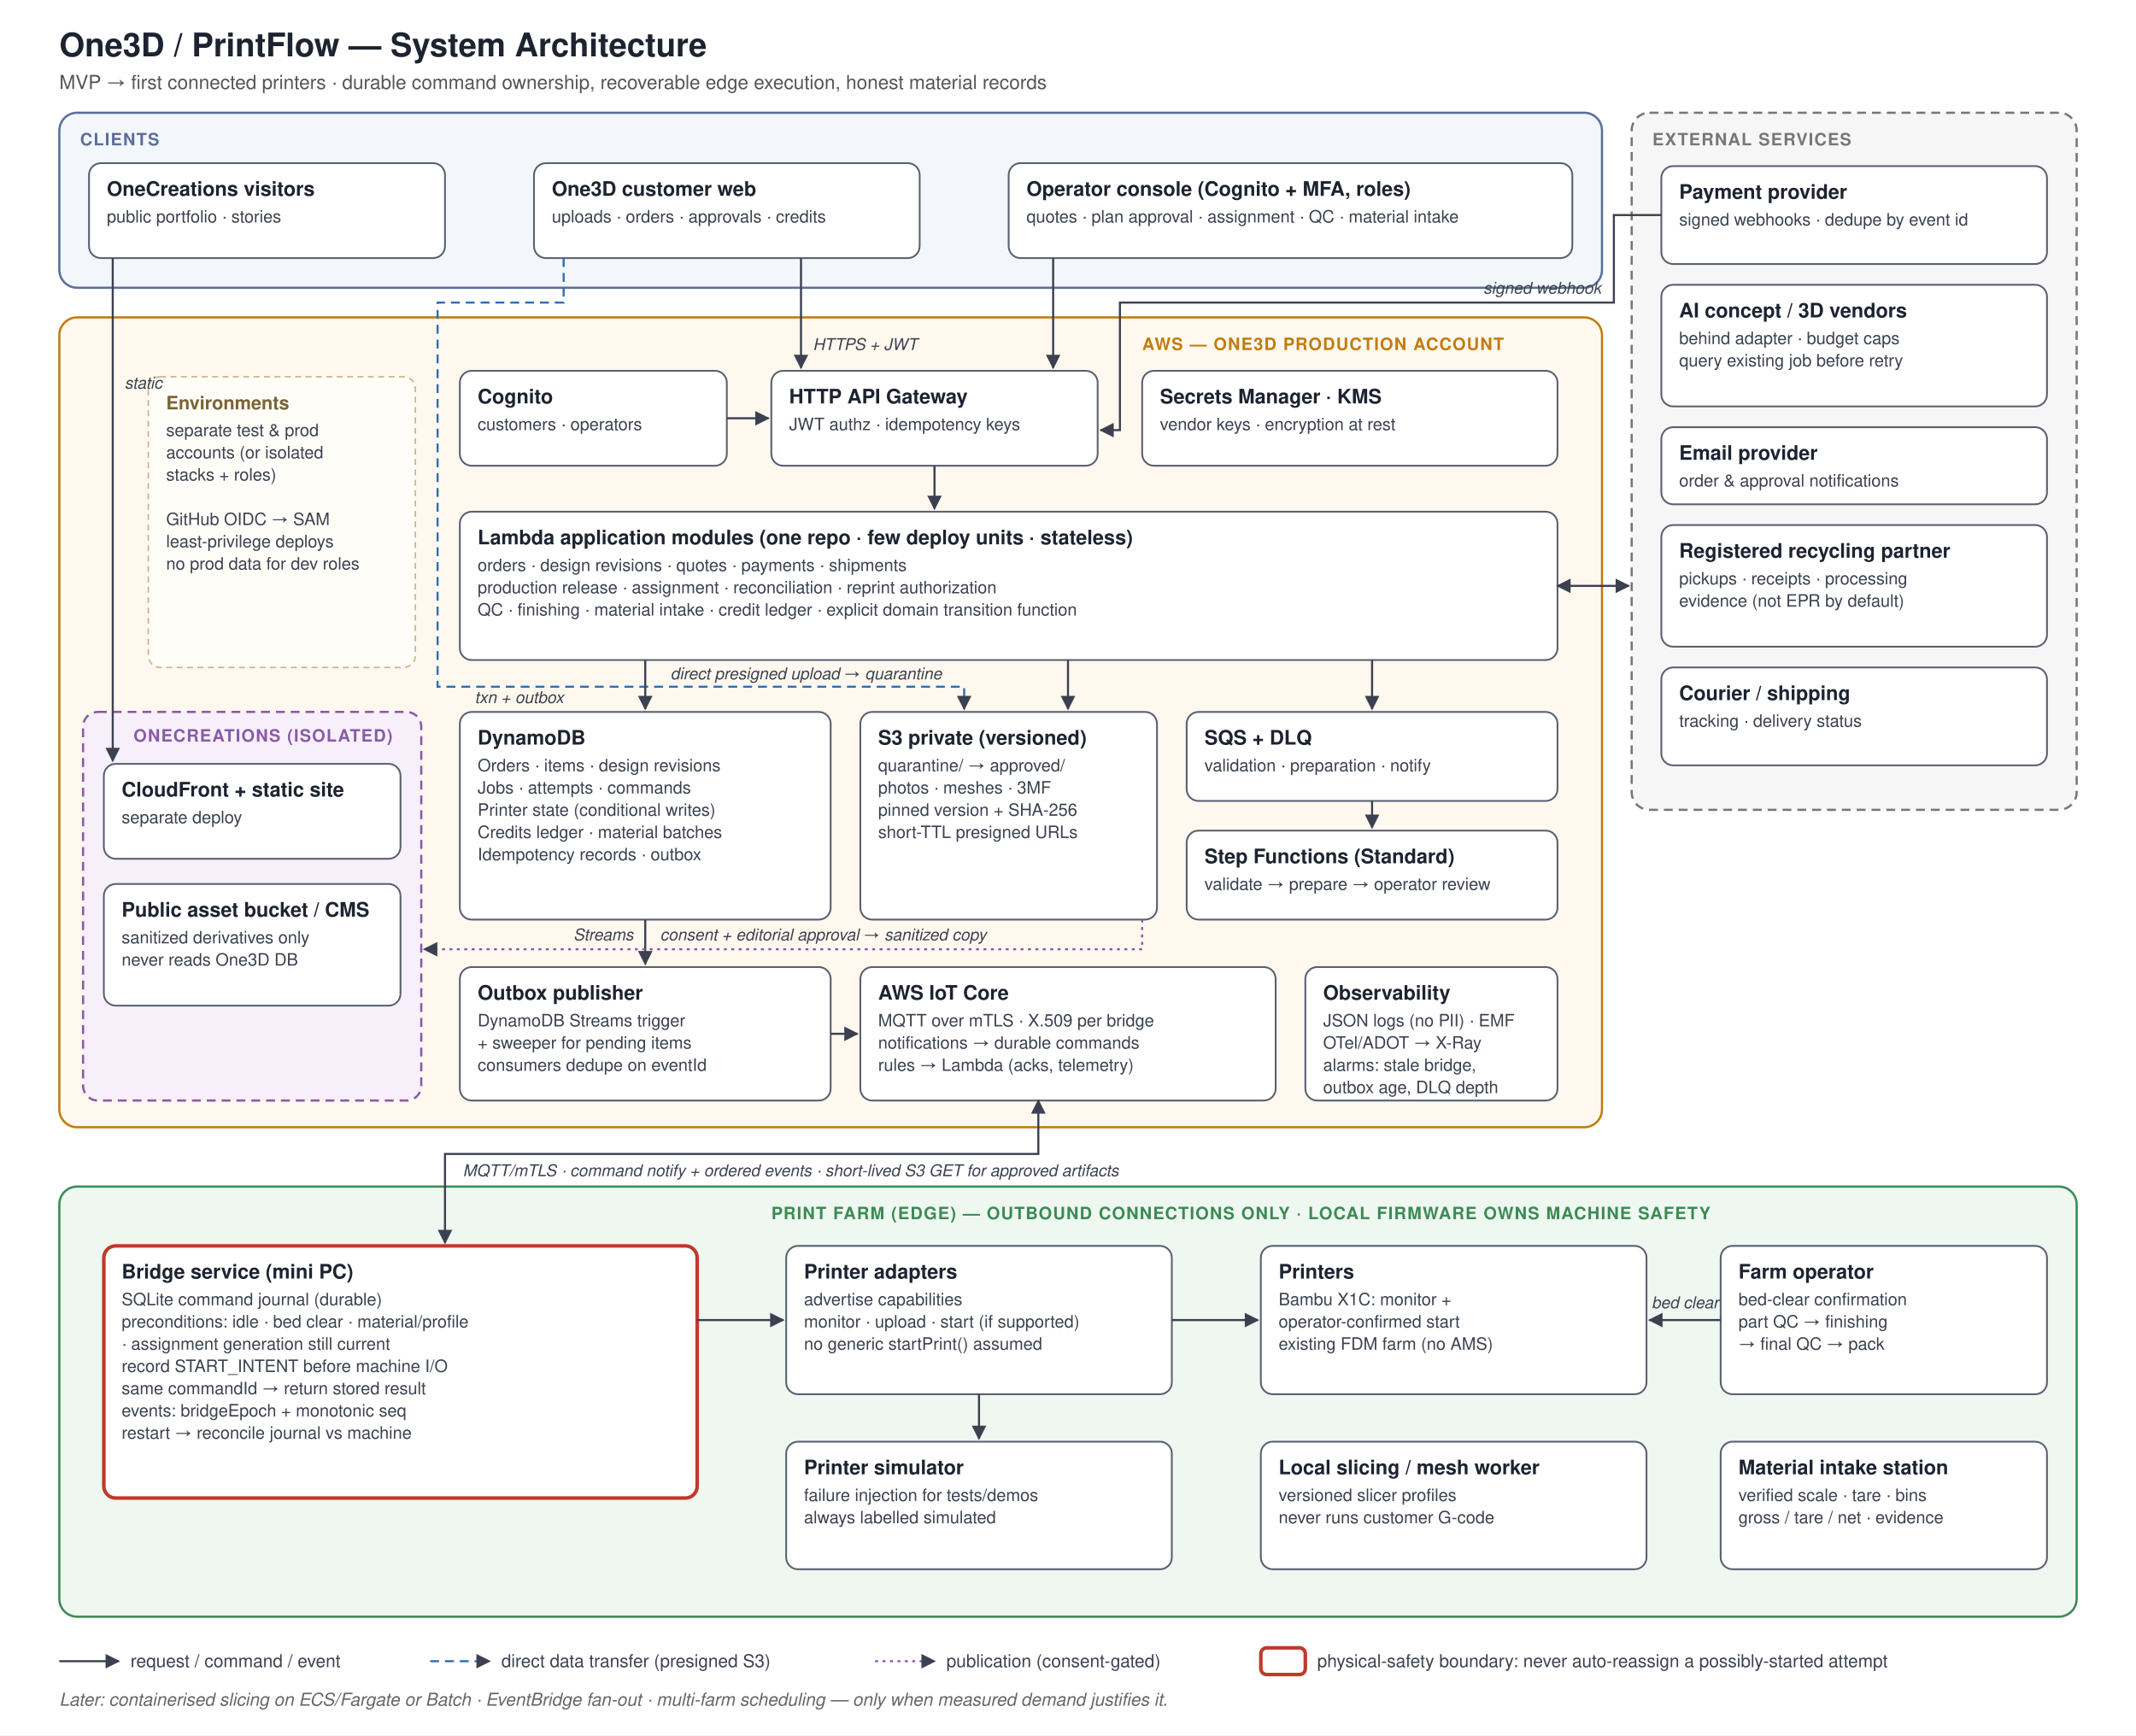
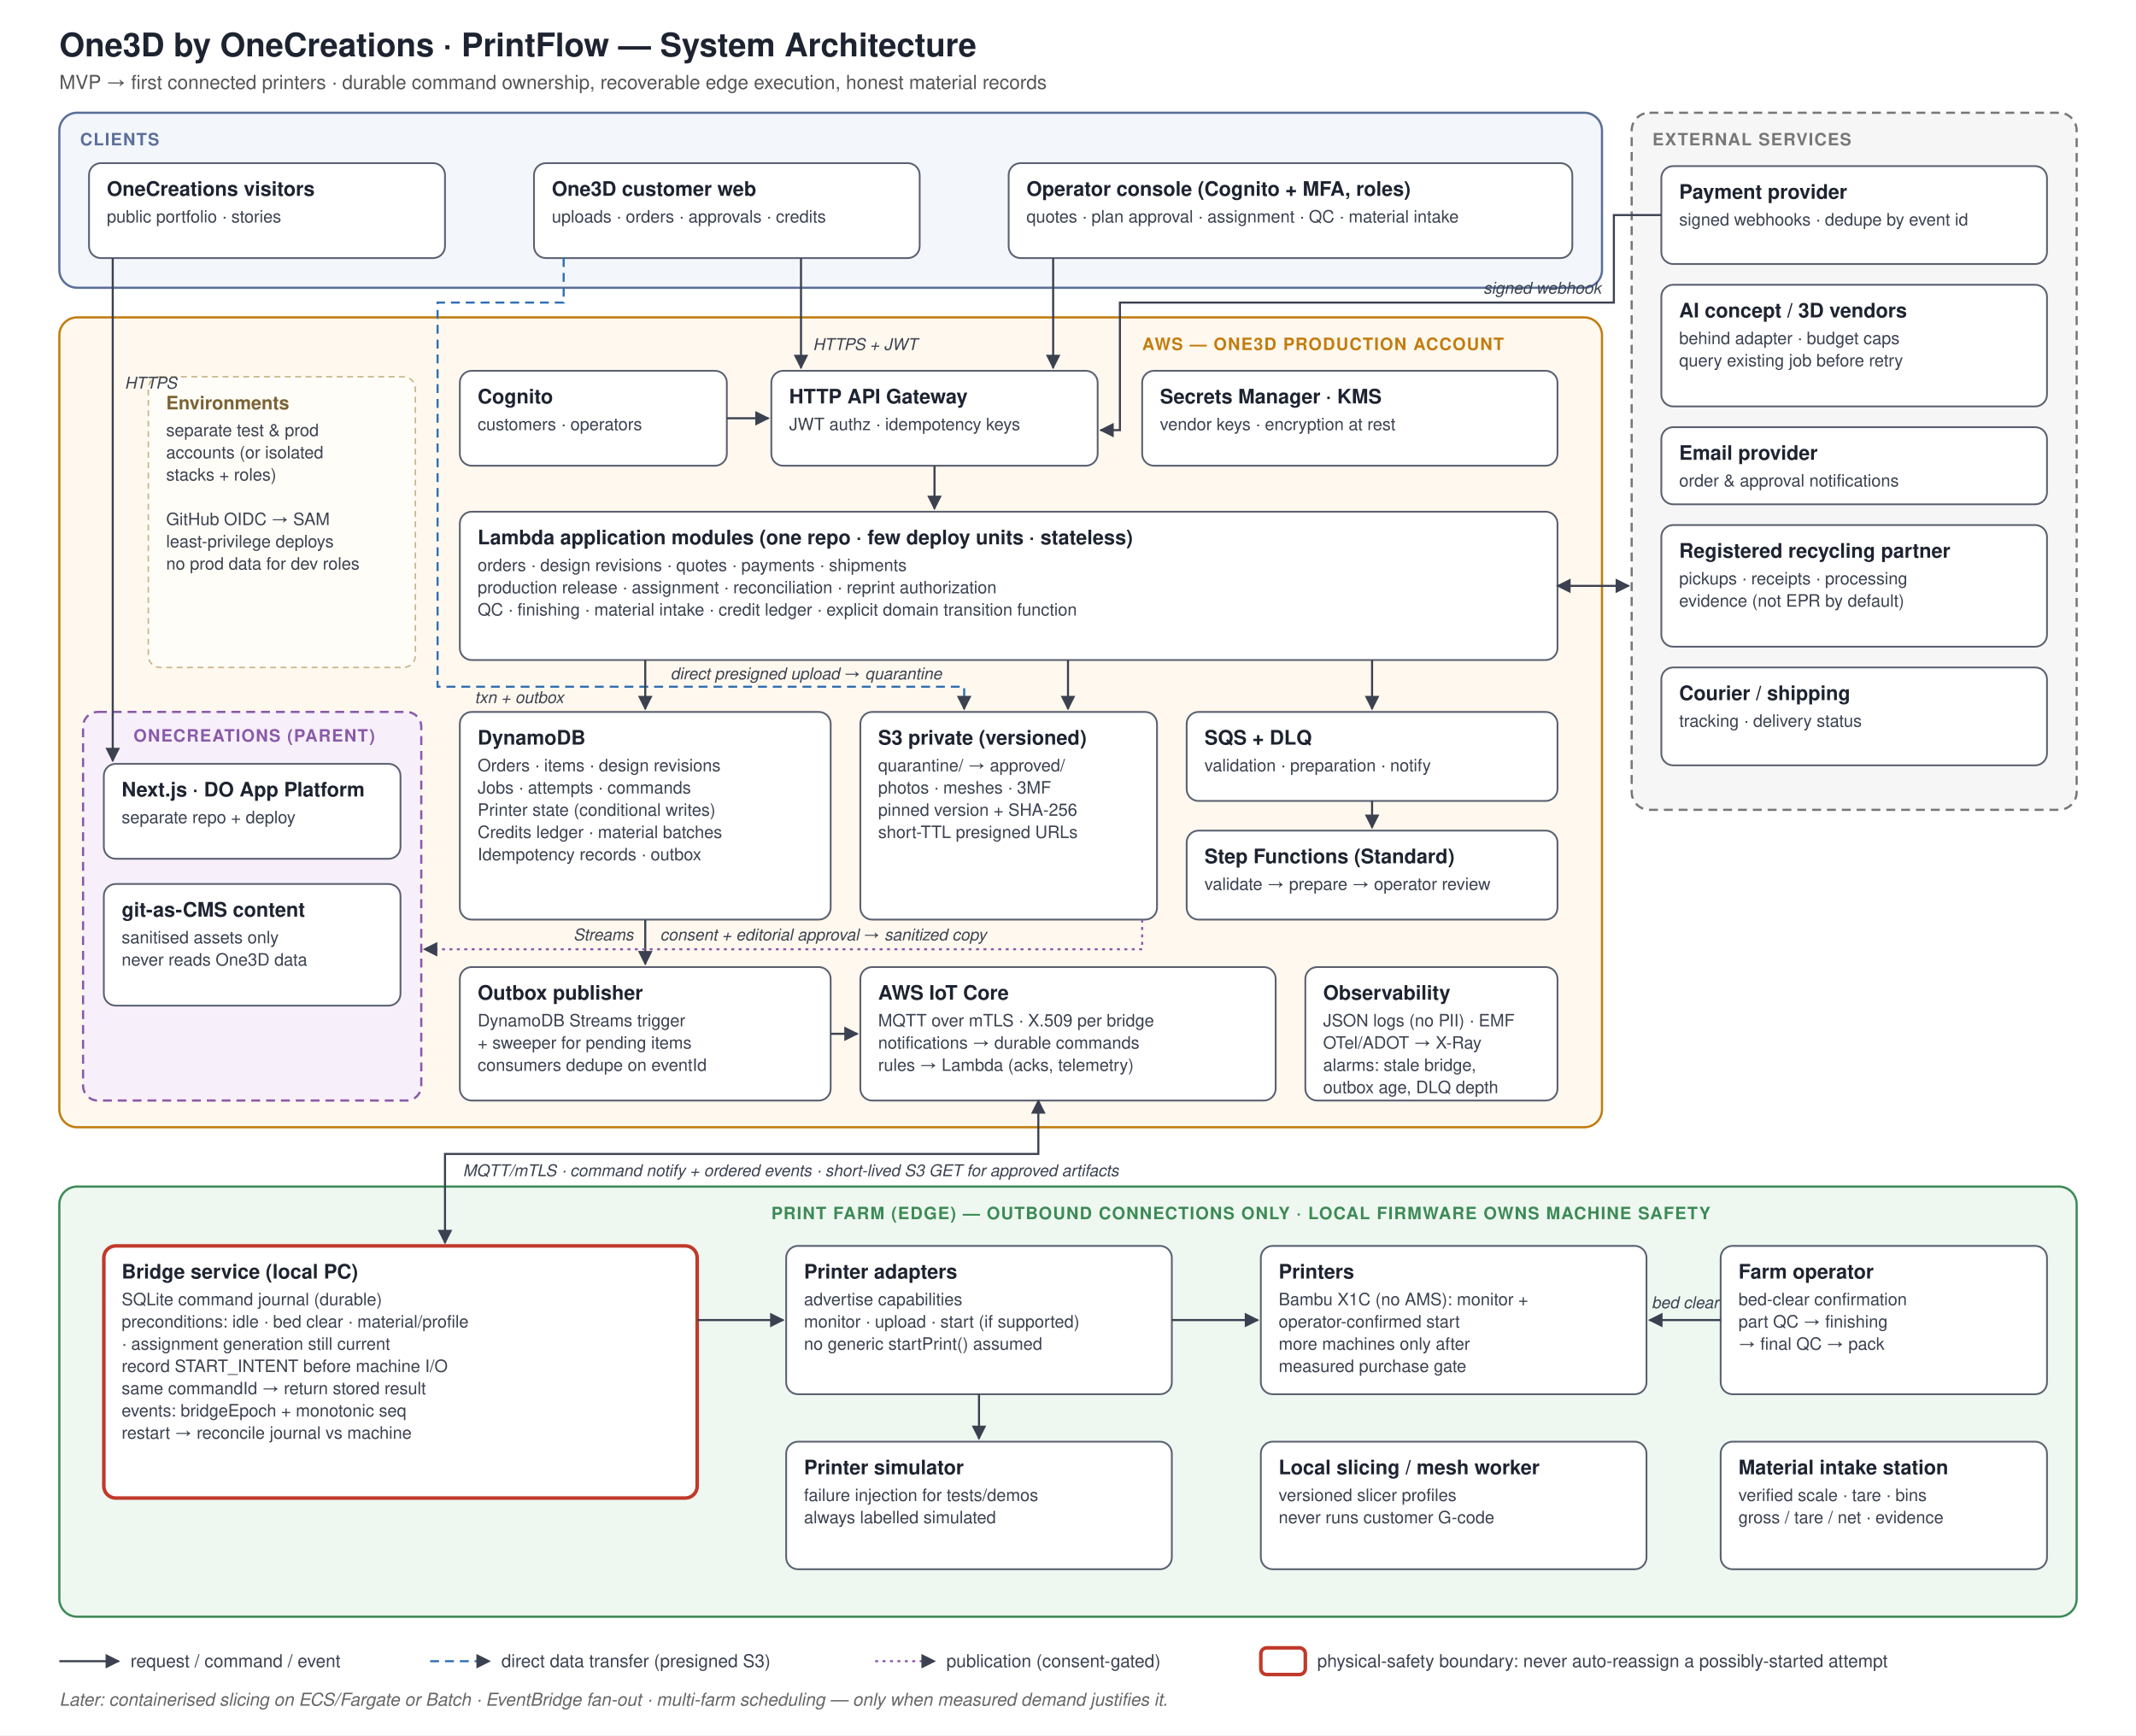
<svg xmlns="http://www.w3.org/2000/svg" width="1440" height="1170" viewBox="0 0 1440 1170" font-family="Helvetica, Arial, sans-serif">
  <style>
.title{font:700 22px -apple-system,Segoe UI,Helvetica,Arial,sans-serif;fill:#1d2330}
.sub{font:400 13px -apple-system,Segoe UI,Helvetica,Arial,sans-serif;fill:#555}
.zone{font:700 11.5px -apple-system,Segoe UI,Helvetica,Arial,sans-serif;letter-spacing:.06em}
.box{fill:#fff;stroke:#5a6070;stroke-width:1.2}
.note{fill:#fffdf7;stroke:#c9b48a;stroke-width:1;stroke-dasharray:4 3}
.crit{fill:#fff;stroke:#C0392B;stroke-width:2.4}
.t{font:700 13.5px -apple-system,Segoe UI,Helvetica,Arial,sans-serif;fill:#1d2330}
.tn{font:700 12.5px -apple-system,Segoe UI,Helvetica,Arial,sans-serif;fill:#7a6334}
.l{font:400 11.5px -apple-system,Segoe UI,Helvetica,Arial,sans-serif;fill:#3b4150}
.a{fill:none;stroke:#3b4150;stroke-width:1.4}
.ad{fill:none;stroke:#2F6FB3;stroke-width:1.4;stroke-dasharray:6 4}
.ap{fill:none;stroke:#8A5AA8;stroke-width:1.4;stroke-dasharray:2 3}
.al{font:italic 11px -apple-system,Segoe UI,Helvetica,Arial,sans-serif;fill:#3b4150}
.lg{font:400 12px -apple-system,Segoe UI,Helvetica,Arial,sans-serif;fill:#3b4150}
.lg2{font:italic 12px -apple-system,Segoe UI,Helvetica,Arial,sans-serif;fill:#666}
</style>
  <defs>
    <marker id="ae" viewBox="0 0 10 10" refX="9" refY="5" markerWidth="7" markerHeight="7" orient="auto-start-reverse">
      <path d="M0,0 L10,5 L0,10 z" fill="#3b4150" />
    </marker>
    <marker id="as" viewBox="0 0 10 10" refX="9" refY="5" markerWidth="7" markerHeight="7" orient="auto-start-reverse">
      <path d="M0,0 L10,5 L0,10 z" fill="#3b4150" />
    </marker>
  </defs>
  <rect width="1440" height="1170" fill="#ffffff" />
-   <text x="40" y="38" class="title">One3D / PrintFlow — System Architecture</text>
+   <text x="40" y="38" class="title">One3D by OneCreations · PrintFlow — System Architecture</text>
  <text x="40" y="60" class="sub">MVP → first connected printers · durable command ownership, recoverable edge execution, honest material records</text>
  <rect x="40" y="76" width="1040" height="118" rx="12" fill="#F3F6FB" stroke="#5B6F99" stroke-width="1.5" />
  <text x="54" y="98" class="zone" fill="#5B6F99">CLIENTS</text>
  <rect x="60" y="110" width="240" height="64" rx="8" class="box" />
  <text x="72" y="132" class="t">OneCreations visitors</text>
  <text x="72" y="150" class="l">public portfolio · stories</text>
  <rect x="360" y="110" width="260" height="64" rx="8" class="box" />
  <text x="372" y="132" class="t">One3D customer web</text>
  <text x="372" y="150" class="l">uploads · orders · approvals · credits</text>
  <rect x="680" y="110" width="380" height="64" rx="8" class="box" />
  <text x="692" y="132" class="t">Operator console (Cognito + MFA, roles)</text>
  <text x="692" y="150" class="l">quotes · plan approval · assignment · QC · material intake</text>
  <rect x="1100" y="76" width="300" height="470" rx="12" fill="#F6F6F6" stroke="#777777" stroke-width="1.5" stroke-dasharray="6 4" />
  <text x="1114" y="98" class="zone" fill="#777777">EXTERNAL SERVICES</text>
  <rect x="1120" y="112" width="260" height="66" rx="8" class="box" />
  <text x="1132" y="134" class="t">Payment provider</text>
  <text x="1132" y="152" class="l">signed webhooks · dedupe by event id</text>
  <rect x="1120" y="192" width="260" height="82" rx="8" class="box" />
  <text x="1132" y="214" class="t">AI concept / 3D vendors</text>
  <text x="1132" y="232" class="l">behind adapter · budget caps</text>
  <text x="1132" y="247" class="l">query existing job before retry</text>
  <rect x="1120" y="288" width="260" height="52" rx="8" class="box" />
  <text x="1132" y="310" class="t">Email provider</text>
  <text x="1132" y="328" class="l">order &amp; approval notifications</text>
  <rect x="1120" y="354" width="260" height="82" rx="8" class="box" />
  <text x="1132" y="376" class="t">Registered recycling partner</text>
  <text x="1132" y="394" class="l">pickups · receipts · processing</text>
  <text x="1132" y="409" class="l">evidence (not EPR by default)</text>
  <rect x="1120" y="450" width="260" height="66" rx="8" class="box" />
  <text x="1132" y="472" class="t">Courier / shipping</text>
  <text x="1132" y="490" class="l">tracking · delivery status</text>
  <rect x="40" y="214" width="1040" height="546" rx="12" fill="#FFF8EE" stroke="#C27C0E" stroke-width="1.5" />
  <text x="770" y="236" class="zone" fill="#C27C0E">AWS — ONE3D PRODUCTION ACCOUNT</text>
  <rect x="100" y="254" width="180" height="196" rx="8" class="note" />
  <text x="112" y="276" class="tn">Environments</text>
  <text x="112" y="294" class="l">separate test &amp; prod</text>
  <text x="112" y="309" class="l">accounts (or isolated</text>
  <text x="112" y="324" class="l">stacks + roles)</text>
  <text x="112" y="339" class="l" />
  <text x="112" y="354" class="l">GitHub OIDC → SAM</text>
  <text x="112" y="369" class="l">least-privilege deploys</text>
  <text x="112" y="384" class="l">no prod data for dev roles</text>
  <rect x="310" y="250" width="180" height="64" rx="8" class="box" />
  <text x="322" y="272" class="t">Cognito</text>
  <text x="322" y="290" class="l">customers · operators</text>
  <rect x="520" y="250" width="220" height="64" rx="8" class="box" />
  <text x="532" y="272" class="t">HTTP API Gateway</text>
  <text x="532" y="290" class="l">JWT authz · idempotency keys</text>
  <rect x="770" y="250" width="280" height="64" rx="8" class="box" />
  <text x="782" y="272" class="t">Secrets Manager · KMS</text>
  <text x="782" y="290" class="l">vendor keys · encryption at rest</text>
  <rect x="310" y="345" width="740" height="100" rx="8" class="box" />
  <text x="322" y="367" class="t">Lambda application modules  (one repo · few deploy units · stateless)</text>
  <text x="322" y="385" class="l">orders · design revisions · quotes · payments · shipments</text>
  <text x="322" y="400" class="l">production release · assignment · reconciliation · reprint authorization</text>
  <text x="322" y="415" class="l">QC · finishing · material intake · credit ledger · explicit domain transition function</text>
  <rect x="310" y="480" width="250" height="140" rx="8" class="box" />
  <text x="322" y="502" class="t">DynamoDB</text>
  <text x="322" y="520" class="l">Orders · items · design revisions</text>
  <text x="322" y="535" class="l">Jobs · attempts · commands</text>
  <text x="322" y="550" class="l">Printer state (conditional writes)</text>
  <text x="322" y="565" class="l">Credits ledger · material batches</text>
  <text x="322" y="580" class="l">Idempotency records · outbox</text>
  <rect x="580" y="480" width="200" height="140" rx="8" class="box" />
  <text x="592" y="502" class="t">S3 private (versioned)</text>
  <text x="592" y="520" class="l">quarantine/ → approved/</text>
  <text x="592" y="535" class="l">photos · meshes · 3MF</text>
  <text x="592" y="550" class="l">pinned version + SHA-256</text>
  <text x="592" y="565" class="l">short-TTL presigned URLs</text>
  <rect x="800" y="480" width="250" height="60" rx="8" class="box" />
  <text x="812" y="502" class="t">SQS + DLQ</text>
  <text x="812" y="520" class="l">validation · preparation · notify</text>
  <rect x="800" y="560" width="250" height="60" rx="8" class="box" />
  <text x="812" y="582" class="t">Step Functions (Standard)</text>
  <text x="812" y="600" class="l">validate → prepare → operator review</text>
  <rect x="310" y="652" width="250" height="90" rx="8" class="box" />
  <text x="322" y="674" class="t">Outbox publisher</text>
  <text x="322" y="692" class="l">DynamoDB Streams trigger</text>
  <text x="322" y="707" class="l">+ sweeper for pending items</text>
  <text x="322" y="722" class="l">consumers dedupe on eventId</text>
  <rect x="580" y="652" width="280" height="90" rx="8" class="box" />
  <text x="592" y="674" class="t">AWS IoT Core</text>
  <text x="592" y="692" class="l">MQTT over mTLS · X.509 per bridge</text>
  <text x="592" y="707" class="l">notifications → durable commands</text>
  <text x="592" y="722" class="l">rules → Lambda (acks, telemetry)</text>
  <rect x="880" y="652" width="170" height="90" rx="8" class="box" />
  <text x="892" y="674" class="t">Observability</text>
  <text x="892" y="692" class="l">JSON logs (no PII) · EMF</text>
  <text x="892" y="707" class="l">OTel/ADOT → X-Ray</text>
  <text x="892" y="722" class="l">alarms: stale bridge,</text>
  <text x="892" y="737" class="l">outbox age, DLQ depth</text>
  <rect x="56" y="480" width="228" height="262" rx="10" fill="#F7F0FB" stroke="#8A5AA8" stroke-width="1.5" stroke-dasharray="6 4" />
-   <text x="90" y="500" class="zone" fill="#8A5AA8">ONECREATIONS (ISOLATED)</text>
+   <text x="90" y="500" class="zone" fill="#8A5AA8">ONECREATIONS (PARENT)</text>
  <rect x="70" y="515" width="200" height="64" rx="8" class="box" />
-   <text x="82" y="537" class="t">CloudFront + static site</text>
-   <text x="82" y="555" class="l">separate deploy</text>
+   <text x="82" y="537" class="t">Next.js · DO App Platform</text>
+   <text x="82" y="555" class="l">separate repo + deploy</text>
  <rect x="70" y="596" width="200" height="82" rx="8" class="box" />
-   <text x="82" y="618" class="t">Public asset bucket / CMS</text>
-   <text x="82" y="636" class="l">sanitized derivatives only</text>
-   <text x="82" y="651" class="l">never reads One3D DB</text>
+   <text x="82" y="618" class="t">git-as-CMS content</text>
+   <text x="82" y="636" class="l">sanitised assets only</text>
+   <text x="82" y="651" class="l">never reads One3D data</text>
  <rect x="40" y="800" width="1360" height="290" rx="12" fill="#EEF7F0" stroke="#3C8A55" stroke-width="1.5" />
  <text x="520" y="822" class="zone" fill="#3C8A55">PRINT FARM (EDGE) — OUTBOUND CONNECTIONS ONLY · LOCAL FIRMWARE OWNS MACHINE SAFETY</text>
  <rect x="70" y="840" width="400" height="170" rx="8" class="crit" />
-   <text x="82" y="862" class="t">Bridge service (mini PC)</text>
+   <text x="82" y="862" class="t">Bridge service (local PC)</text>
  <text x="82" y="880" class="l">SQLite command journal (durable)</text>
  <text x="82" y="895" class="l">preconditions: idle · bed clear · material/profile</text>
  <text x="82" y="910" class="l">  · assignment generation still current</text>
  <text x="82" y="925" class="l">record START_INTENT before machine I/O</text>
  <text x="82" y="940" class="l">same commandId → return stored result</text>
  <text x="82" y="955" class="l">events: bridgeEpoch + monotonic seq</text>
  <text x="82" y="970" class="l">restart → reconcile journal vs machine</text>
  <rect x="530" y="840" width="260" height="100" rx="8" class="box" />
  <text x="542" y="862" class="t">Printer adapters</text>
  <text x="542" y="880" class="l">advertise capabilities</text>
  <text x="542" y="895" class="l">monitor · upload · start (if supported)</text>
  <text x="542" y="910" class="l">no generic startPrint() assumed</text>
  <rect x="850" y="840" width="260" height="100" rx="8" class="box" />
  <text x="862" y="862" class="t">Printers</text>
-   <text x="862" y="880" class="l">Bambu X1C: monitor +</text>
+   <text x="862" y="880" class="l">Bambu X1C (no AMS): monitor +</text>
  <text x="862" y="895" class="l">  operator-confirmed start</text>
-   <text x="862" y="910" class="l">existing FDM farm (no AMS)</text>
+   <text x="862" y="910" class="l">more machines only after</text>
+   <text x="862" y="925" class="l">  measured purchase gate</text>
  <rect x="530" y="972" width="260" height="86" rx="8" class="box" />
  <text x="542" y="994" class="t">Printer simulator</text>
  <text x="542" y="1012" class="l">failure injection for tests/demos</text>
  <text x="542" y="1027" class="l">always labelled simulated</text>
  <rect x="850" y="972" width="260" height="86" rx="8" class="box" />
  <text x="862" y="994" class="t">Local slicing / mesh worker</text>
  <text x="862" y="1012" class="l">versioned slicer profiles</text>
  <text x="862" y="1027" class="l">never runs customer G-code</text>
  <rect x="1160" y="840" width="220" height="100" rx="8" class="box" />
  <text x="1172" y="862" class="t">Farm operator</text>
  <text x="1172" y="880" class="l">bed-clear confirmation</text>
  <text x="1172" y="895" class="l">part QC → finishing</text>
  <text x="1172" y="910" class="l">→ final QC → pack</text>
  <rect x="1160" y="972" width="220" height="86" rx="8" class="box" />
  <text x="1172" y="994" class="t">Material intake station</text>
  <text x="1172" y="1012" class="l">verified scale · tare · bins</text>
  <text x="1172" y="1027" class="l">gross / tare / net · evidence</text>
  <path d="M 540 174 V 248" class="a" marker-end="url(#ae)" />
  <text x="548" y="236" class="al" text-anchor="start">HTTPS + JWT</text>
  <path d="M 710 174 V 248" class="a" marker-end="url(#ae)" />
  <path d="M 76 174 V 513" class="a" marker-end="url(#ae)" />
-   <text x="84" y="262" class="al" text-anchor="start">static</text>
+   <text x="84" y="262" class="al" text-anchor="start">HTTPS</text>
  <path d="M 380 174 V 204 H 295 V 463 H 650 V 478" class="ad" marker-end="url(#ae)" />
  <text x="452" y="458" class="al" text-anchor="start">direct presigned upload → quarantine</text>
  <path d="M 1120 145 H 1088 V 204 H 755 V 290 H 742" class="a" marker-end="url(#ae)" />
  <text x="1000" y="198" class="al" text-anchor="start">signed webhook</text>
  <path d="M 490 282 H 518" class="a" marker-end="url(#ae)" />
  <path d="M 630 314 V 343" class="a" marker-end="url(#ae)" />
  <path d="M 435 445 V 478" class="a" marker-end="url(#ae)" />
  <text x="380" y="474" class="al" text-anchor="end">txn + outbox</text>
  <path d="M 720 445 V 478" class="a" marker-end="url(#ae)" />
  <path d="M 925 445 V 478" class="a" marker-end="url(#ae)" />
  <path d="M 925 540 V 558" class="a" marker-end="url(#ae)" />
  <path d="M 1050 395 H 1098" class="a" marker-start="url(#as)" marker-end="url(#ae)" />
  <path d="M 435 620 V 650" class="a" marker-end="url(#ae)" />
  <text x="427" y="634" class="al" text-anchor="end">Streams</text>
  <path d="M 560 697 H 578" class="a" marker-end="url(#ae)" />
  <path d="M 770 620 V 640 H 286" class="ap" marker-end="url(#ae)" />
  <text x="445" y="634" class="al" text-anchor="start">consent + editorial approval → sanitized copy</text>
  <path d="M 700 742 V 778 H 300 V 838" class="a" marker-start="url(#as)" marker-end="url(#ae)" />
  <text x="312" y="793" class="al" text-anchor="start">MQTT/mTLS · command notify + ordered events · short-lived S3 GET for approved artifacts</text>
  <path d="M 470 890 H 528" class="a" marker-end="url(#ae)" />
  <path d="M 790 890 H 848" class="a" marker-end="url(#ae)" />
  <path d="M 660 940 V 970" class="a" marker-end="url(#ae)" />
  <path d="M 1160 890 H 1112" class="a" marker-end="url(#ae)" />
  <text x="1136" y="882" class="al" text-anchor="middle">bed clear</text>
  <line x1="40" y1="1120" x2="80" y2="1120" class="a" marker-end="url(#ae)" />
  <text x="88" y="1124" class="lg">request / command / event</text>
  <line x1="290" y1="1120" x2="330" y2="1120" class="ad" marker-end="url(#ae)" />
  <text x="338" y="1124" class="lg">direct data transfer (presigned S3)</text>
  <line x1="590" y1="1120" x2="630" y2="1120" class="ap" marker-end="url(#ae)" />
  <text x="638" y="1124" class="lg">publication (consent-gated)</text>
  <rect x="850" y="1111" width="30" height="18" rx="4" class="crit" />
  <text x="888" y="1124" class="lg">physical-safety boundary: never auto-reassign a possibly-started attempt</text>
  <text x="40" y="1150" class="lg2">Later: containerised slicing on ECS/Fargate or Batch · EventBridge fan-out · multi-farm scheduling — only when measured demand justifies it.</text>
</svg>
